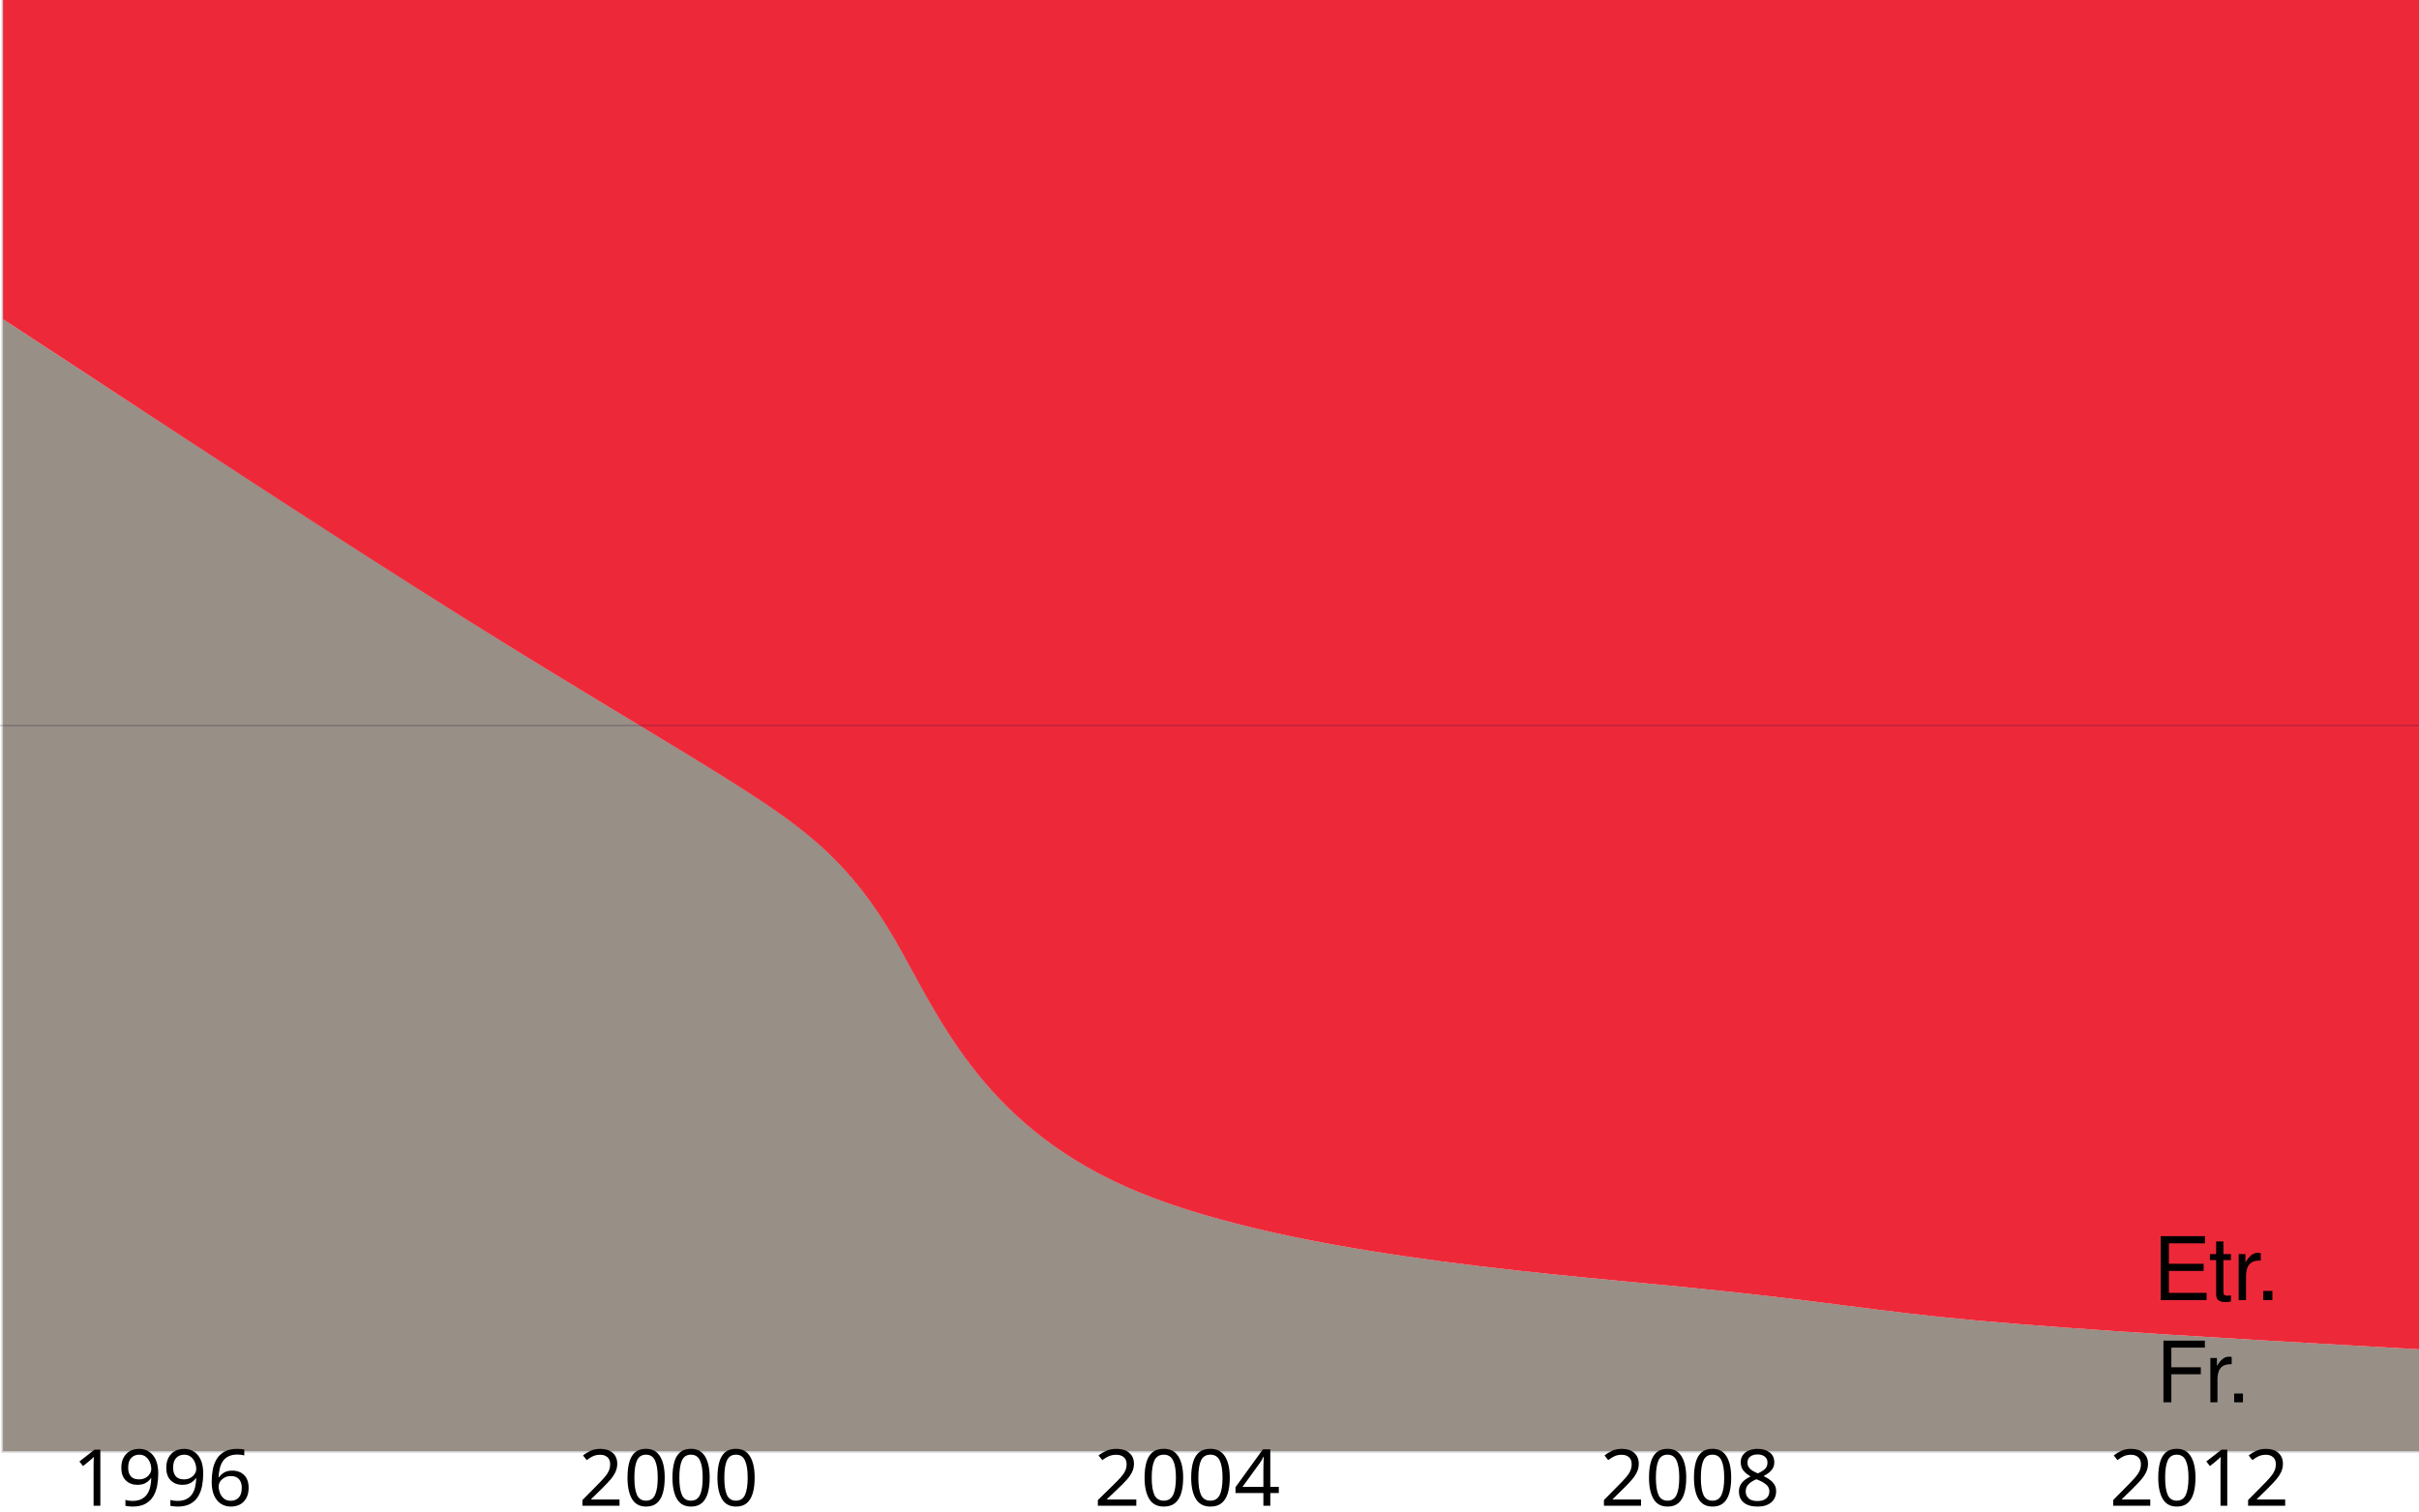
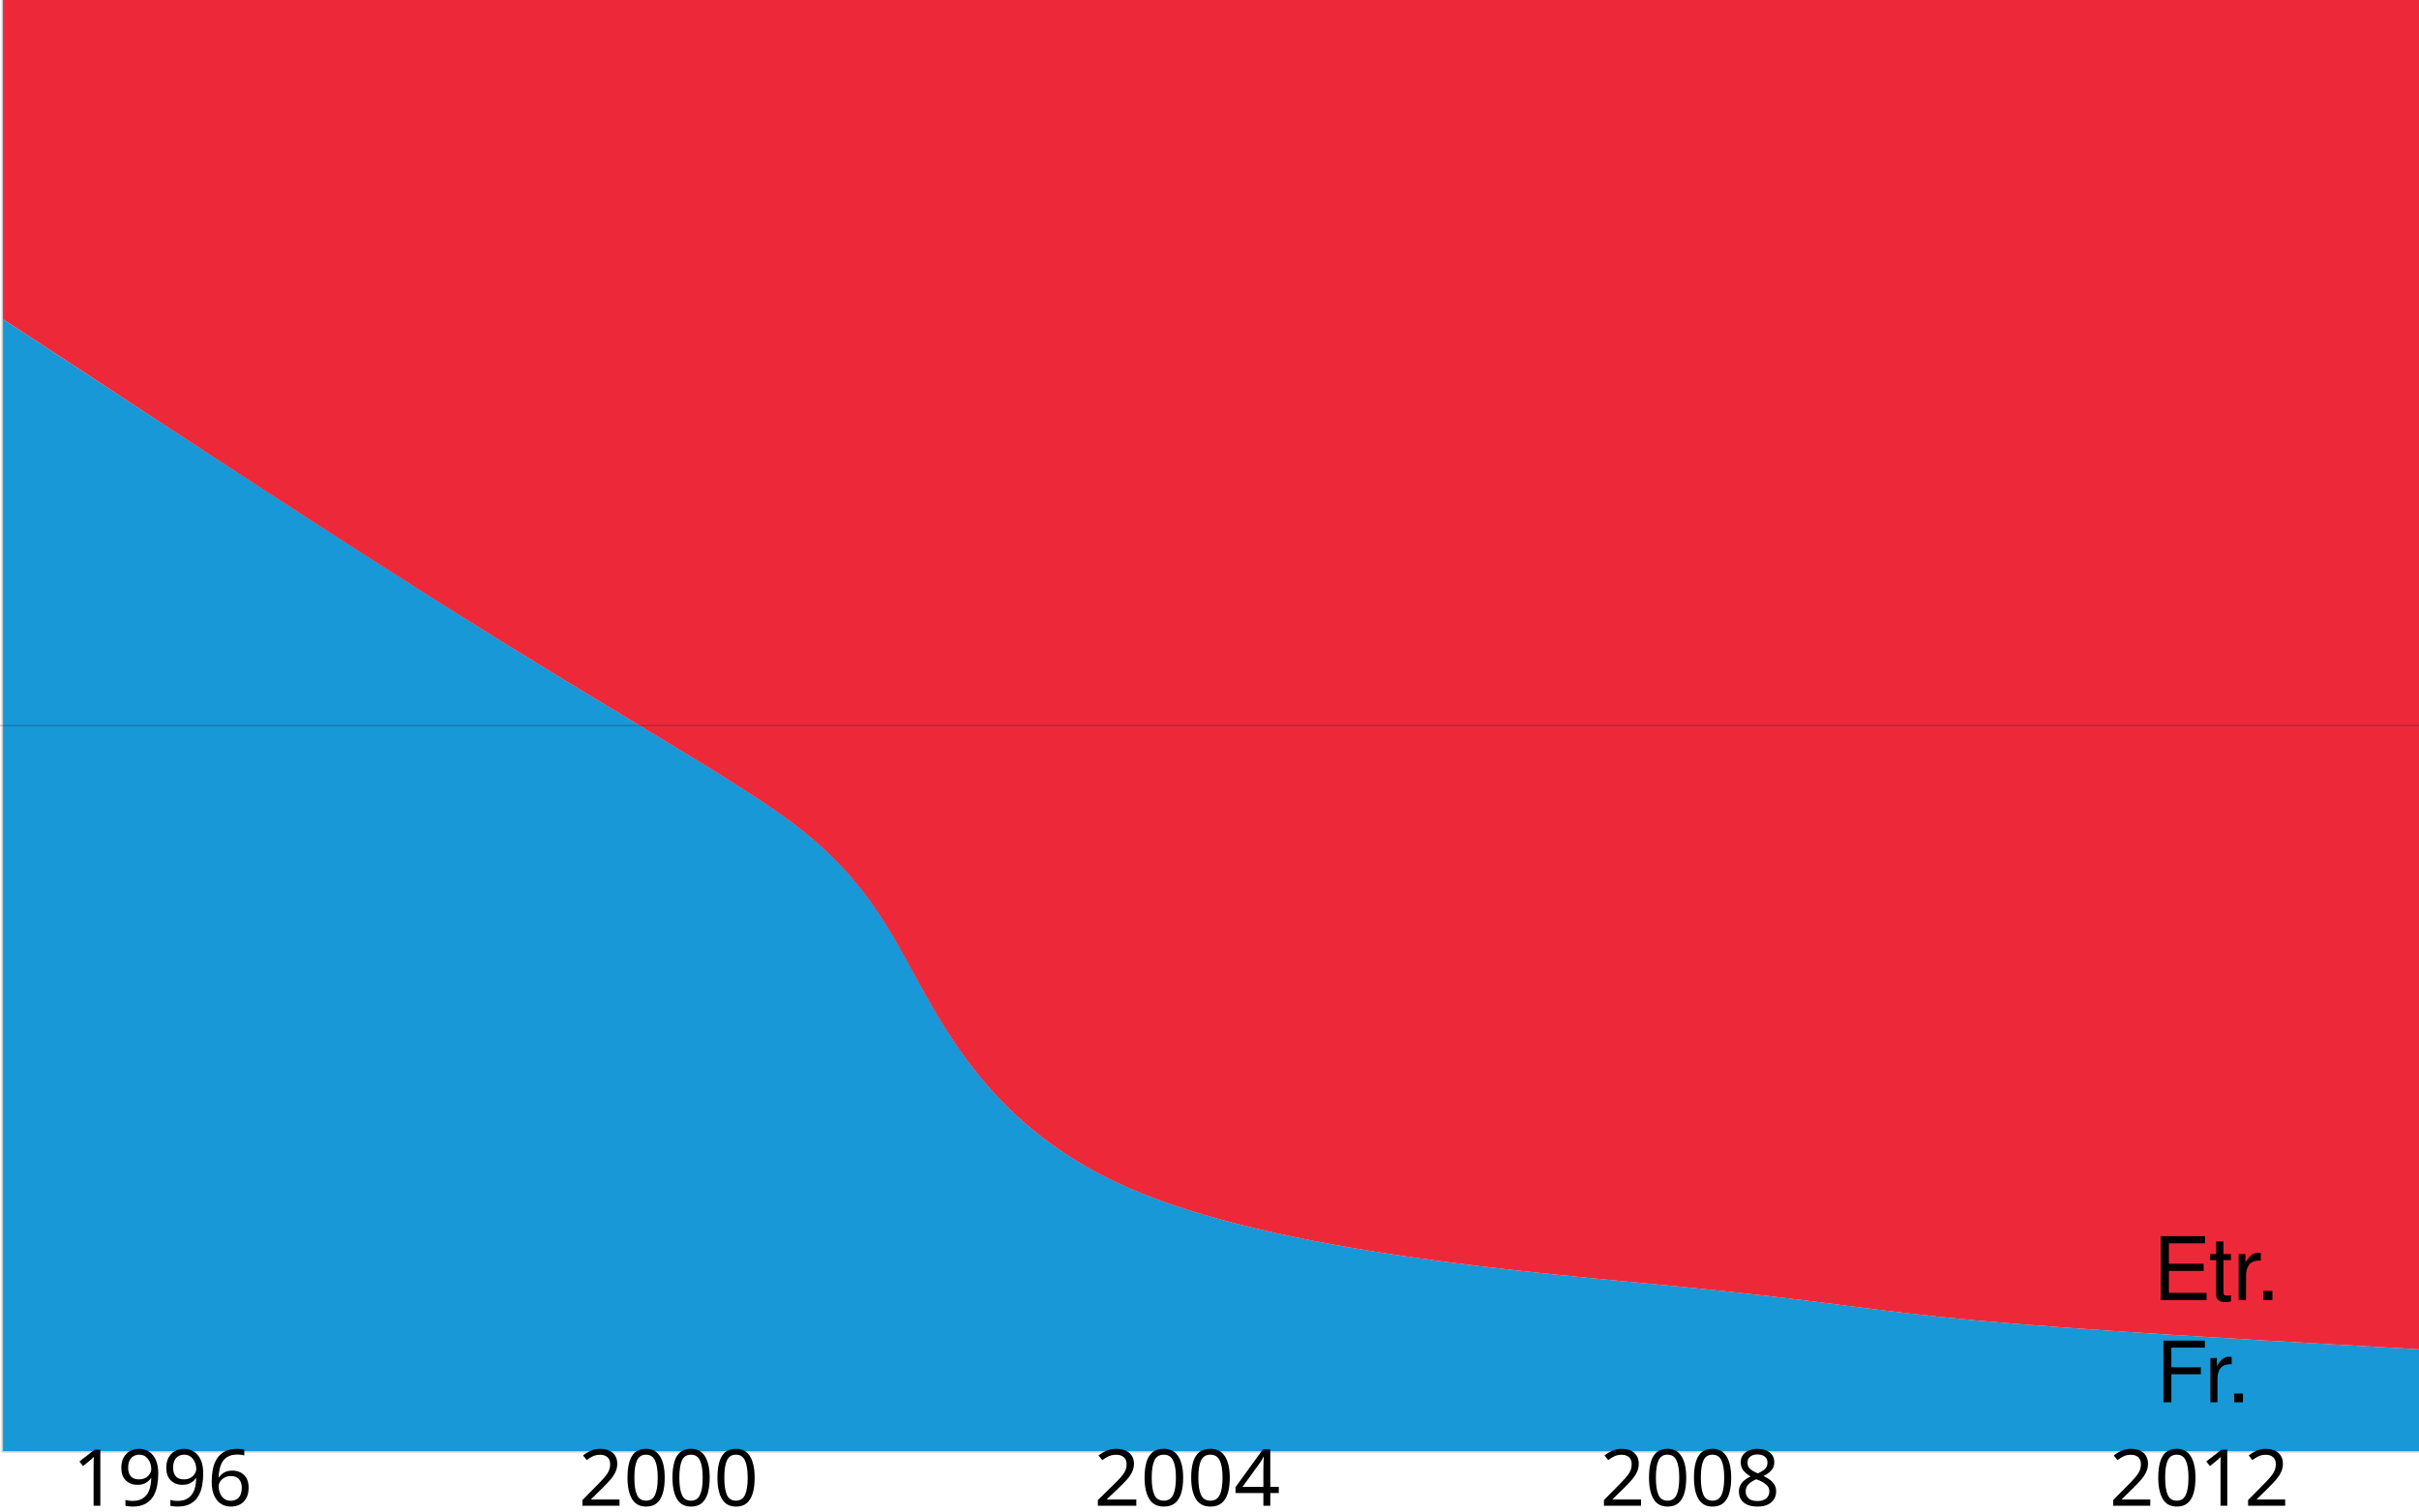
<svg xmlns="http://www.w3.org/2000/svg" version="1.1" id="Calque_1" x="0px" y="0px" viewBox="0 0 800 500" style="enable-background:new 0 0 800 500;" xml:space="preserve">
  <style type="text/css">
	.st0{fill:none;stroke:#CCCCCC;}
- 	.st1{fill:#988F86;}
+ 	.st1{fill:#1898D6;}
	.st2{fill:none;}
	.st3{font-family:'Helvetica';}
	.st4{font-size:28px;}
	.st5{fill:#ED2939;}
	.st6{font-size:29px;}
	.st7{opacity:0.4;fill:none;stroke:#0E0043;stroke-width:0.25;enable-background:new    ;}
	.st8{font-family:'Helvetica-Bold';}
	.st9{font-size:26px;}
</style>
  <path class="st0" d="M1,0v480h800V0" />
  <path class="st1" d="M1,105.6L29.1,124c28.1,18.4,84.2,55.2,126.3,81.6s70.2,42.4,91.3,56s35.1,24.8,49.1,48.8s28,60.8,77.2,82.4  c49.1,21.6,133.4,28,182.5,32.8s63.2,8,98.2,11.2c35.1,3.2,91.2,6.4,119.3,8l28.1,1.6V480H773c-28.1,0-84.2,0-119.3,0  s-49.1,0-98.2,0s-133.4,0-182.5,0s-63.2,0-77.2,0s-28,0-49.1,0s-49.1,0-91.3,0s-98.3,0-126.3,0H1V105.6z" />
  <rect x="728" y="450.9" class="st2" width="92.1" height="16.4" />
  <text transform="matrix(1 0 0 1 712.9698 463.8807)" class="st3 st4">Fr.</text>
  <path class="st5" d="M1,0h28.1c28.1,0,84.2,0,126.3,0s70.2,0,91.3,0s35.1,0,49.1,0s28,0,77.2,0s133.4,0,182.5,0s63.2,0,98.2,0  c35.1,0,91.2,0,119.3,0h28v446.4l-28.1-1.6c-28.1-1.6-84.2-4.8-119.3-8s-49.1-6.4-98.2-11.2c-49.1-4.8-133.4-11.2-182.5-32.8  c-49.1-21.6-63.2-58.4-77.2-82.4s-28-35.2-49.1-48.8c-21.1-13.6-49.1-29.6-91.3-56S57.1,142.4,29.1,124L1,105.6V0z" />
  <rect x="728" y="420" class="st2" width="92.1" height="16.4" />
  <text transform="matrix(1 0 0 1 711.9698 430.0498)" class="st3 st6">Etr.</text>
  <line class="st7" x1="801.1" y1="240" x2="0" y2="240" />
  <text transform="matrix(1 0 0 1 23.9518 498.1)" class="st8 st9">1996</text>
  <text transform="matrix(1 0 0 1 191.3669 498.1)" class="st8 st9">2000</text>
  <text transform="matrix(1.0367 0 0 1 361.7822 498.0996)" class="st8 st9">2004</text>
  <g transform="translate(547.3199,0)">
    <text transform="matrix(1 0 0 1 -18.123 498.1)" class="st8 st9">2008</text>
  </g>
  <text transform="matrix(1 0 0 1 697.6119 498.1)" class="st8 st9">2012</text>
</svg>
